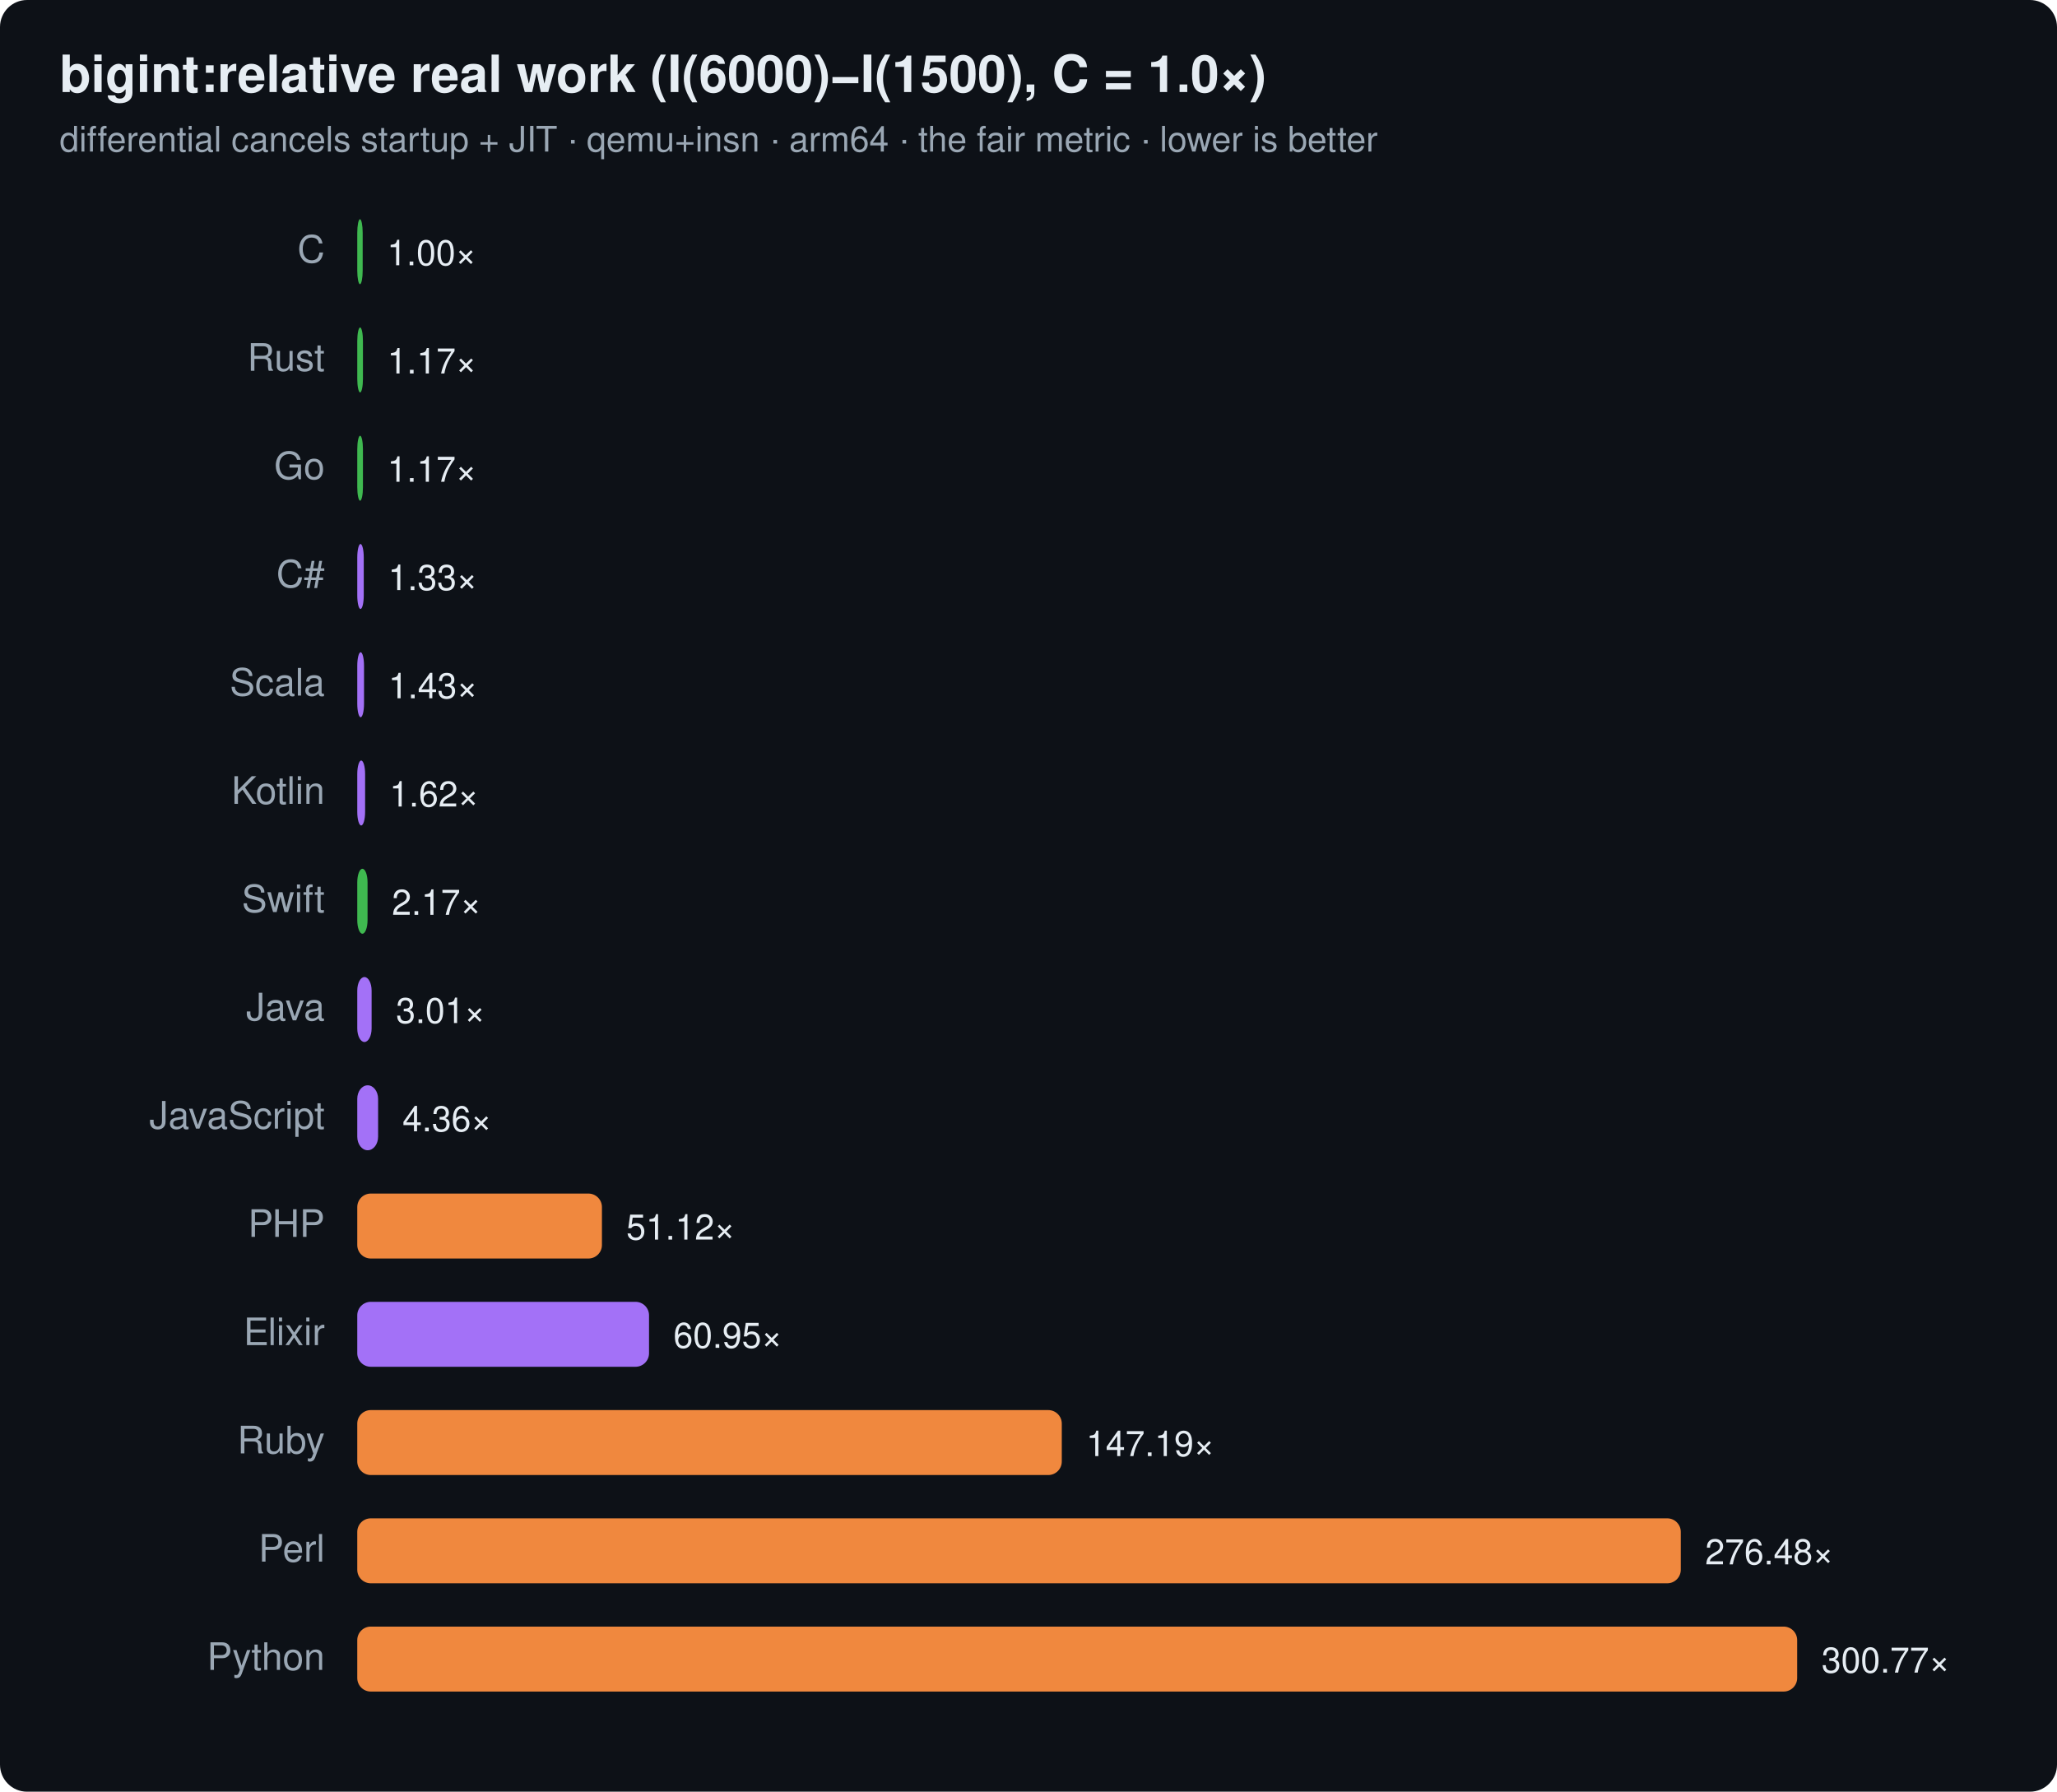
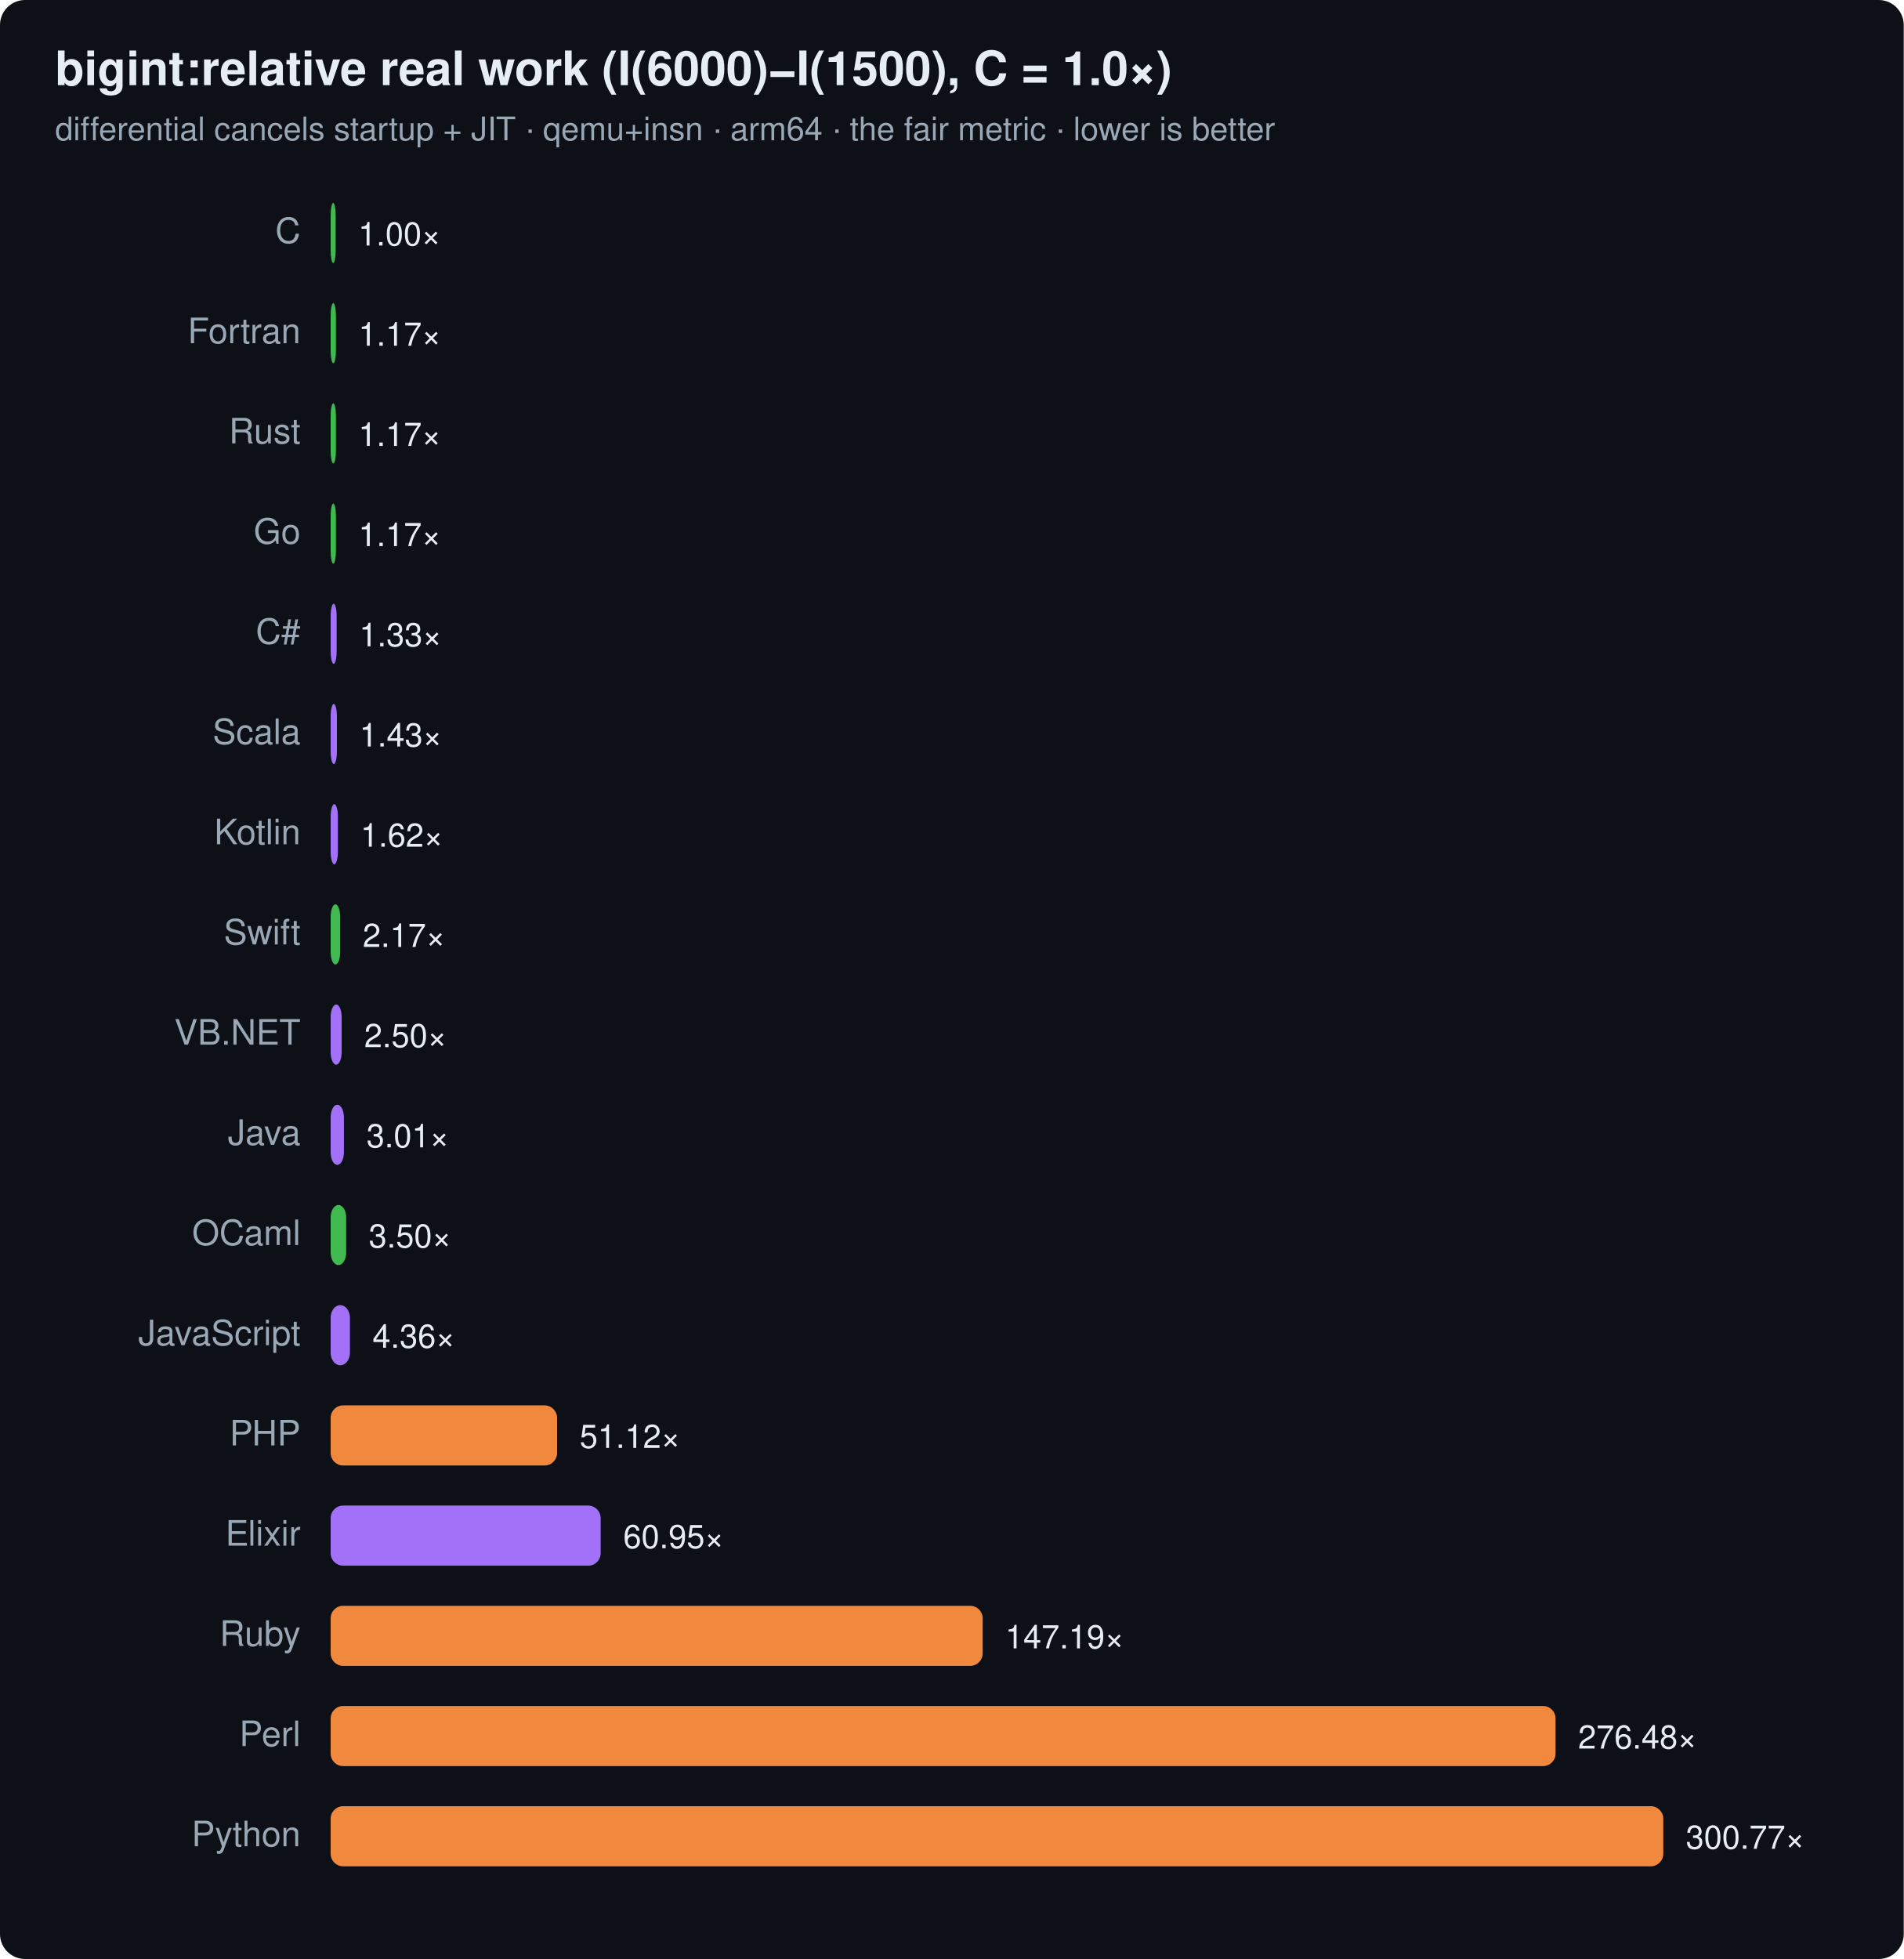
- <svg xmlns="http://www.w3.org/2000/svg" width="760" height="662" viewBox="0 0 760 662" font-family="ui-sans-serif,system-ui,Segoe UI,Helvetica,Arial">
-   <rect width="760" height="662" rx="10" fill="#0d1117" />
+ <svg xmlns="http://www.w3.org/2000/svg" width="760" height="782" viewBox="0 0 760 782" font-family="ui-sans-serif,system-ui,Segoe UI,Helvetica,Arial">
+   <rect width="760" height="782" rx="10" fill="#0d1117" />
  <text x="22" y="34" font-size="19" font-weight="700" fill="#e6edf3">bigint:relative real work (I(6000)−I(1500), C = 1.0×)</text>
  <text x="22" y="56" font-size="13" fill="#9aa7b4">differential cancels startup + JIT · qemu+insn · arm64 · the fair metric · lower is better</text>
  <text x="120" y="97" text-anchor="end" font-size="14" fill="#9aa7b4">C</text>
  <rect x="132" y="81" width="2.0" height="24" rx="5" fill="#3fb950" />
  <text x="143.0" y="98" font-size="13" fill="#e6edf3">1.00×</text>
-   <text x="120" y="137" text-anchor="end" font-size="14" fill="#9aa7b4">Rust</text>
+   <text x="120" y="137" text-anchor="end" font-size="14" fill="#9aa7b4">Fortran</text>
  <rect x="132" y="121" width="2.1" height="24" rx="5" fill="#3fb950" />
  <text x="143.1" y="138" font-size="13" fill="#e6edf3">1.17×</text>
-   <text x="120" y="177" text-anchor="end" font-size="14" fill="#9aa7b4">Go</text>
+   <text x="120" y="177" text-anchor="end" font-size="14" fill="#9aa7b4">Rust</text>
  <rect x="132" y="161" width="2.1" height="24" rx="5" fill="#3fb950" />
  <text x="143.1" y="178" font-size="13" fill="#e6edf3">1.17×</text>
-   <text x="120" y="217" text-anchor="end" font-size="14" fill="#9aa7b4">C#</text>
-   <rect x="132" y="201" width="2.4" height="24" rx="5" fill="#a371f7" />
-   <text x="143.4" y="218" font-size="13" fill="#e6edf3">1.33×</text>
-   <text x="120" y="257" text-anchor="end" font-size="14" fill="#9aa7b4">Scala</text>
-   <rect x="132" y="241" width="2.5" height="24" rx="5" fill="#a371f7" />
-   <text x="143.5" y="258" font-size="13" fill="#e6edf3">1.43×</text>
-   <text x="120" y="297" text-anchor="end" font-size="14" fill="#9aa7b4">Kotlin</text>
-   <rect x="132" y="281" width="2.9" height="24" rx="5" fill="#a371f7" />
-   <text x="143.9" y="298" font-size="13" fill="#e6edf3">1.62×</text>
-   <text x="120" y="337" text-anchor="end" font-size="14" fill="#9aa7b4">Swift</text>
-   <rect x="132" y="321" width="3.8" height="24" rx="5" fill="#3fb950" />
-   <text x="144.8" y="338" font-size="13" fill="#e6edf3">2.17×</text>
-   <text x="120" y="377" text-anchor="end" font-size="14" fill="#9aa7b4">Java</text>
-   <rect x="132" y="361" width="5.3" height="24" rx="5" fill="#a371f7" />
-   <text x="146.3" y="378" font-size="13" fill="#e6edf3">3.01×</text>
-   <text x="120" y="417" text-anchor="end" font-size="14" fill="#9aa7b4">JavaScript</text>
-   <rect x="132" y="401" width="7.7" height="24" rx="5" fill="#a371f7" />
-   <text x="148.7" y="418" font-size="13" fill="#e6edf3">4.36×</text>
-   <text x="120" y="457" text-anchor="end" font-size="14" fill="#9aa7b4">PHP</text>
-   <rect x="132" y="441" width="90.4" height="24" rx="5" fill="#f0883e" />
-   <text x="231.4" y="458" font-size="13" fill="#e6edf3">51.12×</text>
-   <text x="120" y="497" text-anchor="end" font-size="14" fill="#9aa7b4">Elixir</text>
-   <rect x="132" y="481" width="107.8" height="24" rx="5" fill="#a371f7" />
-   <text x="248.8" y="498" font-size="13" fill="#e6edf3">60.95×</text>
-   <text x="120" y="537" text-anchor="end" font-size="14" fill="#9aa7b4">Ruby</text>
-   <rect x="132" y="521" width="260.3" height="24" rx="5" fill="#f0883e" />
-   <text x="401.3" y="538" font-size="13" fill="#e6edf3">147.19×</text>
-   <text x="120" y="577" text-anchor="end" font-size="14" fill="#9aa7b4">Perl</text>
-   <rect x="132" y="561" width="489.0" height="24" rx="5" fill="#f0883e" />
-   <text x="630.0" y="578" font-size="13" fill="#e6edf3">276.48×</text>
-   <text x="120" y="617" text-anchor="end" font-size="14" fill="#9aa7b4">Python</text>
-   <rect x="132" y="601" width="532.0" height="24" rx="5" fill="#f0883e" />
-   <text x="673.0" y="618" font-size="13" fill="#e6edf3">300.77×</text>
+   <text x="120" y="217" text-anchor="end" font-size="14" fill="#9aa7b4">Go</text>
+   <rect x="132" y="201" width="2.1" height="24" rx="5" fill="#3fb950" />
+   <text x="143.1" y="218" font-size="13" fill="#e6edf3">1.17×</text>
+   <text x="120" y="257" text-anchor="end" font-size="14" fill="#9aa7b4">C#</text>
+   <rect x="132" y="241" width="2.4" height="24" rx="5" fill="#a371f7" />
+   <text x="143.4" y="258" font-size="13" fill="#e6edf3">1.33×</text>
+   <text x="120" y="297" text-anchor="end" font-size="14" fill="#9aa7b4">Scala</text>
+   <rect x="132" y="281" width="2.5" height="24" rx="5" fill="#a371f7" />
+   <text x="143.5" y="298" font-size="13" fill="#e6edf3">1.43×</text>
+   <text x="120" y="337" text-anchor="end" font-size="14" fill="#9aa7b4">Kotlin</text>
+   <rect x="132" y="321" width="2.9" height="24" rx="5" fill="#a371f7" />
+   <text x="143.9" y="338" font-size="13" fill="#e6edf3">1.62×</text>
+   <text x="120" y="377" text-anchor="end" font-size="14" fill="#9aa7b4">Swift</text>
+   <rect x="132" y="361" width="3.8" height="24" rx="5" fill="#3fb950" />
+   <text x="144.8" y="378" font-size="13" fill="#e6edf3">2.17×</text>
+   <text x="120" y="417" text-anchor="end" font-size="14" fill="#9aa7b4">VB.NET</text>
+   <rect x="132" y="401" width="4.4" height="24" rx="5" fill="#a371f7" />
+   <text x="145.4" y="418" font-size="13" fill="#e6edf3">2.50×</text>
+   <text x="120" y="457" text-anchor="end" font-size="14" fill="#9aa7b4">Java</text>
+   <rect x="132" y="441" width="5.3" height="24" rx="5" fill="#a371f7" />
+   <text x="146.3" y="458" font-size="13" fill="#e6edf3">3.01×</text>
+   <text x="120" y="497" text-anchor="end" font-size="14" fill="#9aa7b4">OCaml</text>
+   <rect x="132" y="481" width="6.2" height="24" rx="5" fill="#3fb950" />
+   <text x="147.2" y="498" font-size="13" fill="#e6edf3">3.50×</text>
+   <text x="120" y="537" text-anchor="end" font-size="14" fill="#9aa7b4">JavaScript</text>
+   <rect x="132" y="521" width="7.7" height="24" rx="5" fill="#a371f7" />
+   <text x="148.7" y="538" font-size="13" fill="#e6edf3">4.36×</text>
+   <text x="120" y="577" text-anchor="end" font-size="14" fill="#9aa7b4">PHP</text>
+   <rect x="132" y="561" width="90.4" height="24" rx="5" fill="#f0883e" />
+   <text x="231.4" y="578" font-size="13" fill="#e6edf3">51.12×</text>
+   <text x="120" y="617" text-anchor="end" font-size="14" fill="#9aa7b4">Elixir</text>
+   <rect x="132" y="601" width="107.8" height="24" rx="5" fill="#a371f7" />
+   <text x="248.8" y="618" font-size="13" fill="#e6edf3">60.95×</text>
+   <text x="120" y="657" text-anchor="end" font-size="14" fill="#9aa7b4">Ruby</text>
+   <rect x="132" y="641" width="260.3" height="24" rx="5" fill="#f0883e" />
+   <text x="401.3" y="658" font-size="13" fill="#e6edf3">147.19×</text>
+   <text x="120" y="697" text-anchor="end" font-size="14" fill="#9aa7b4">Perl</text>
+   <rect x="132" y="681" width="489.0" height="24" rx="5" fill="#f0883e" />
+   <text x="630.0" y="698" font-size="13" fill="#e6edf3">276.48×</text>
+   <text x="120" y="737" text-anchor="end" font-size="14" fill="#9aa7b4">Python</text>
+   <rect x="132" y="721" width="532.0" height="24" rx="5" fill="#f0883e" />
+   <text x="673.0" y="738" font-size="13" fill="#e6edf3">300.77×</text>
</svg>
